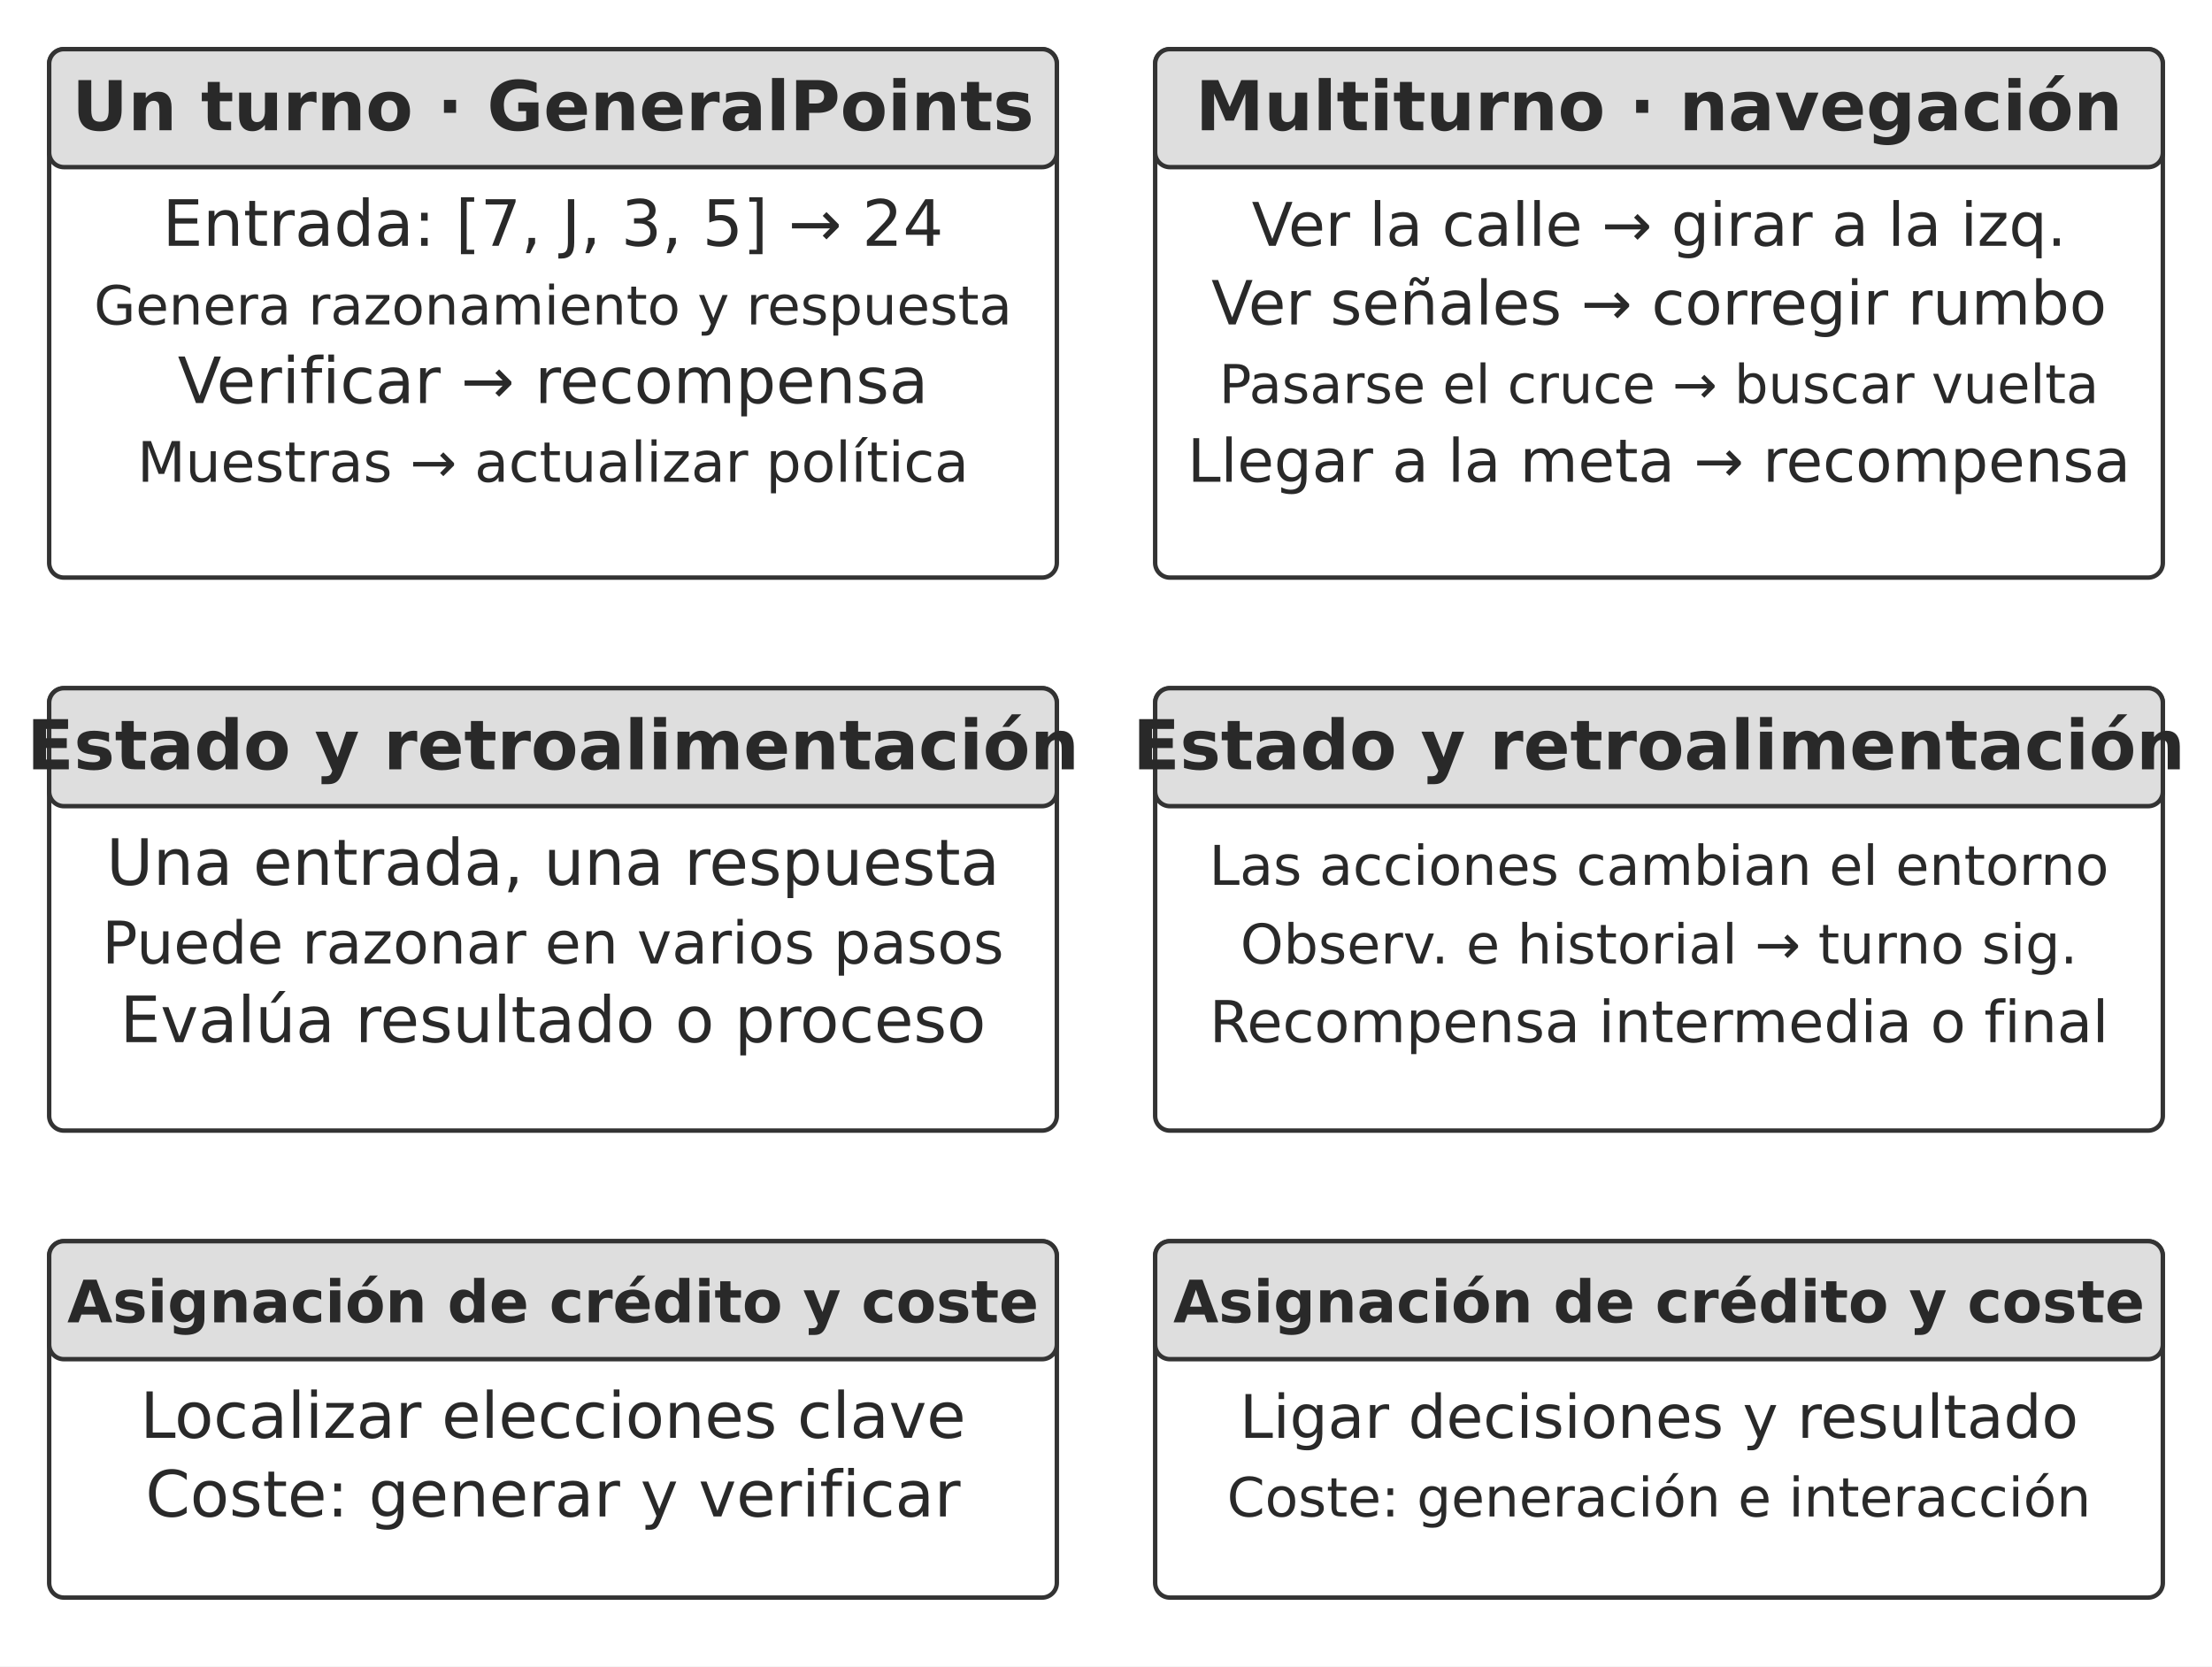
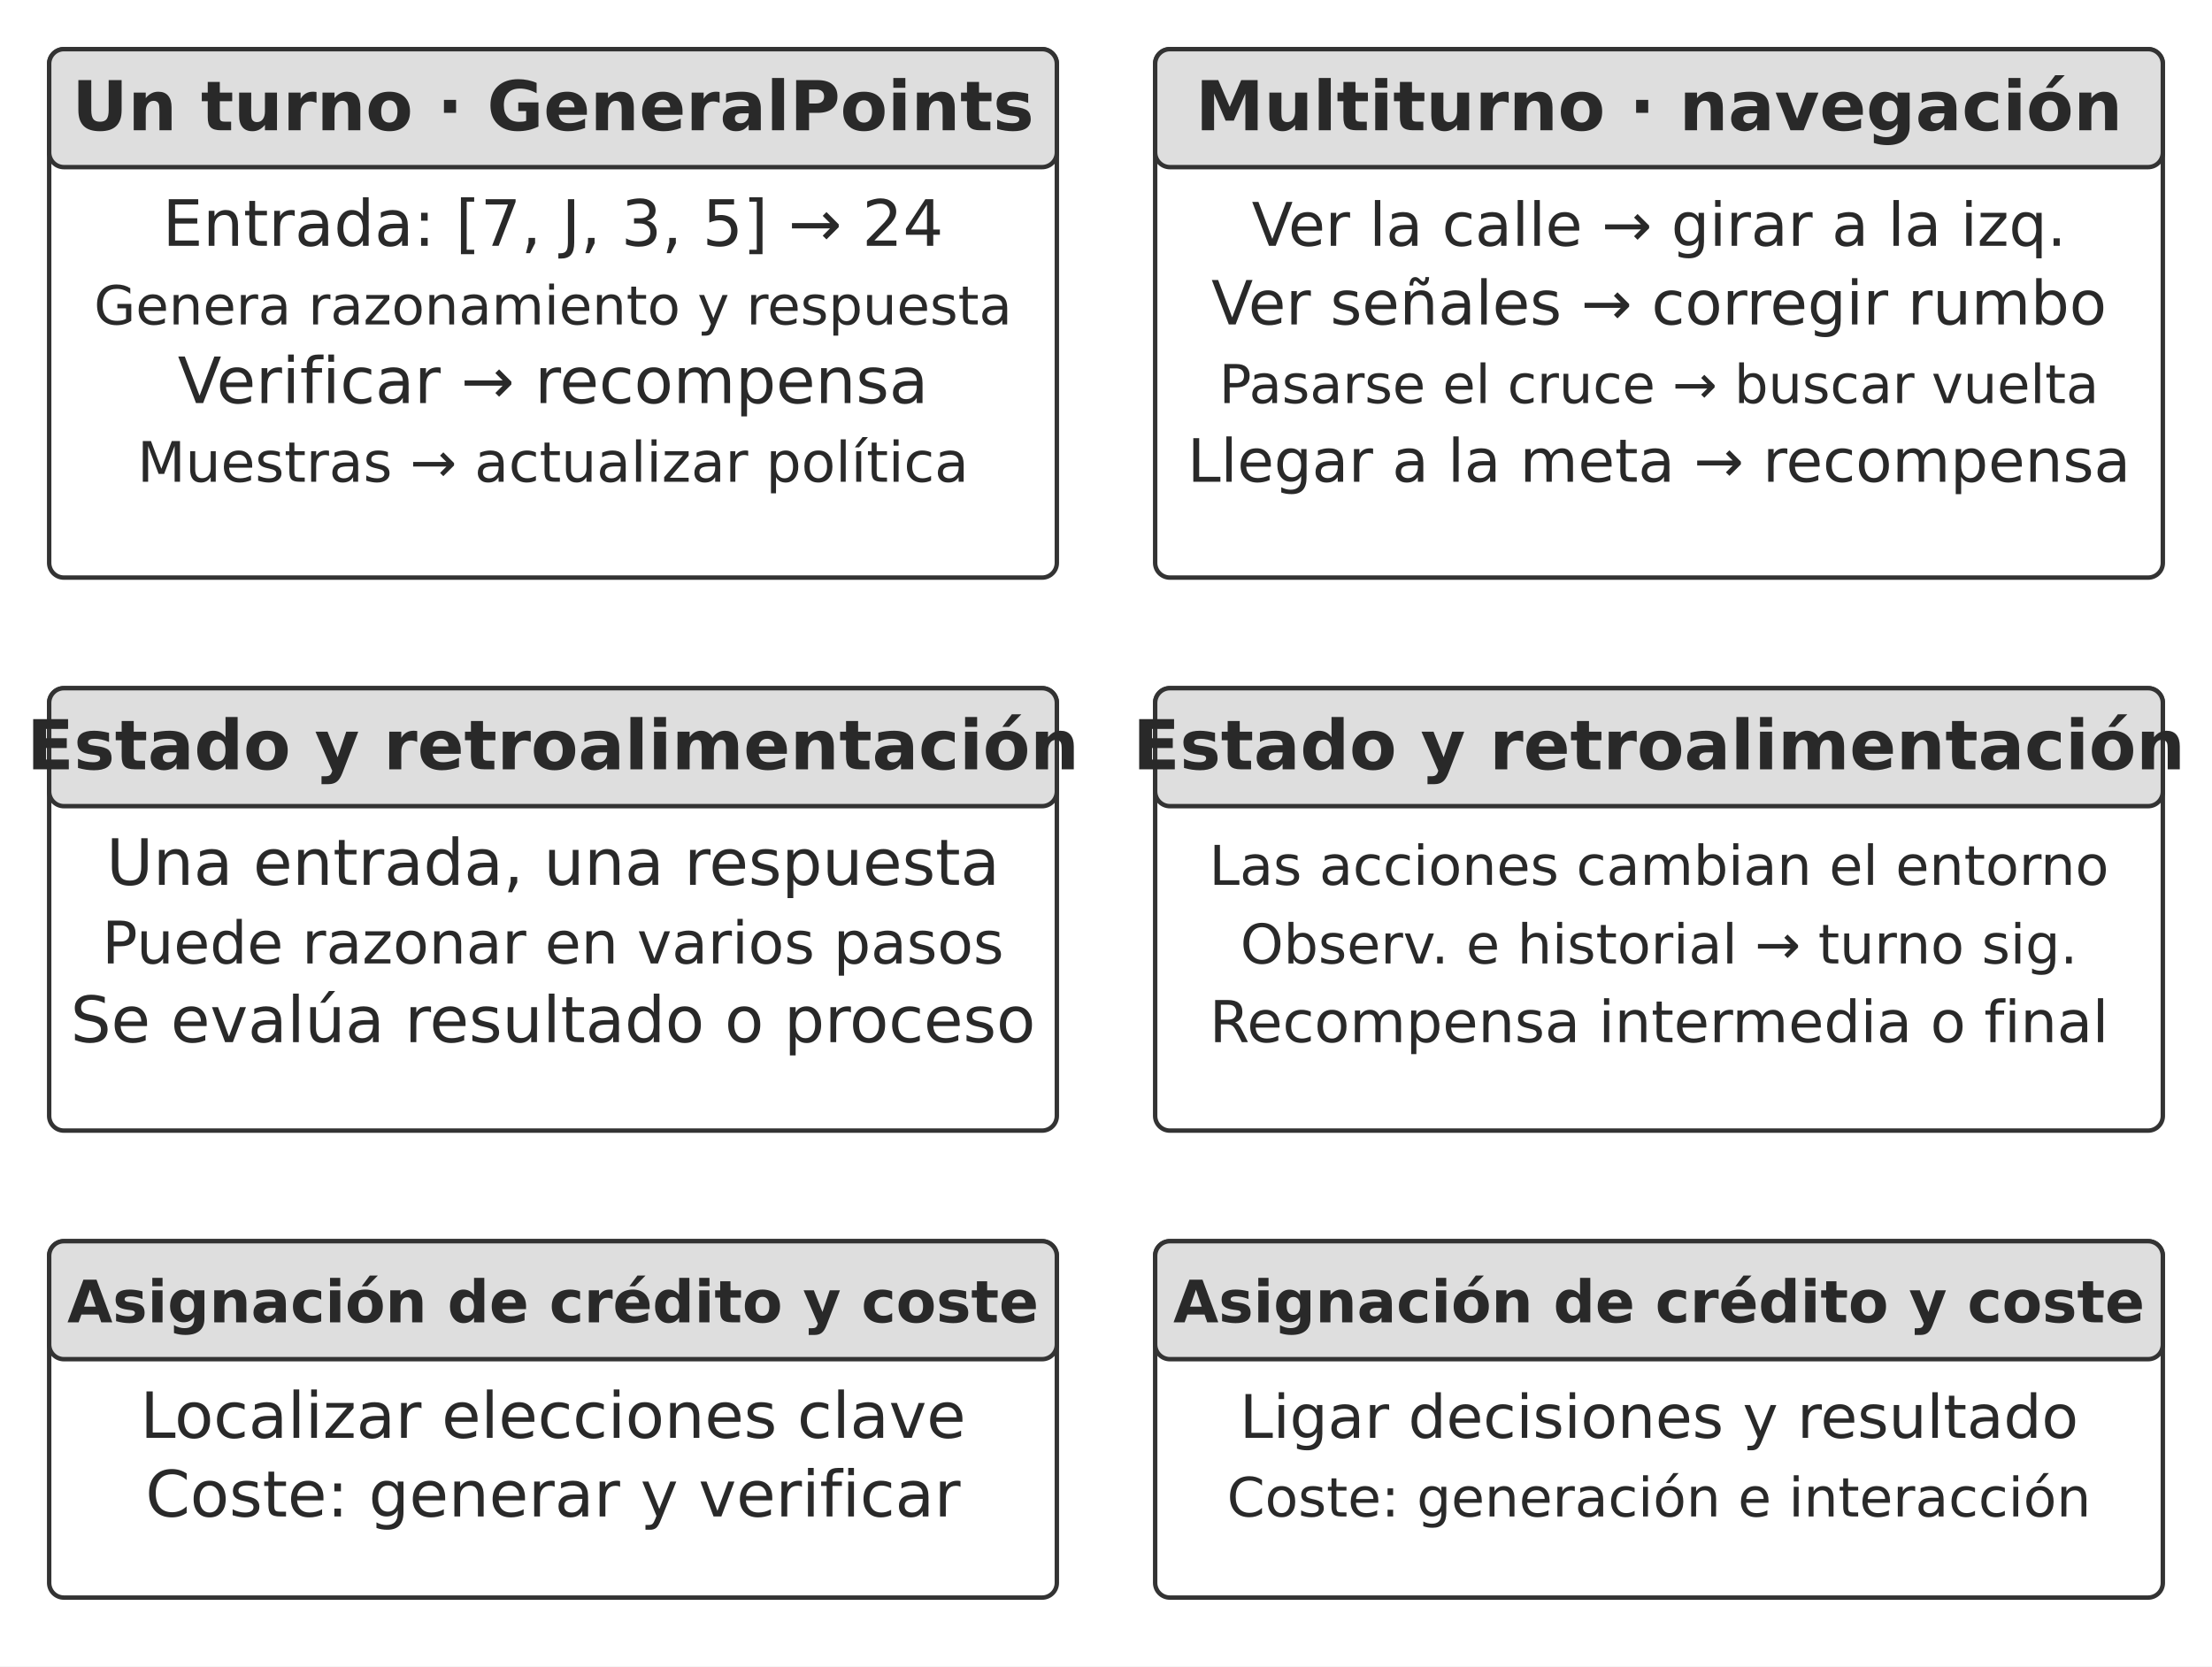
<svg xmlns="http://www.w3.org/2000/svg" width="106.000mm" height="79.853mm" viewBox="0 0 900 678" role="img" aria-labelledby="title desc">
  <defs>
    <marker id="arrow" viewBox="0 0 10 10" refX="9" refY="5" markerWidth="7" markerHeight="7" orient="auto-start-reverse">
      <path d="M0 0 L10 5 L0 10 Z" fill="#333333" />
    </marker>
  </defs>
  <rect width="900" height="678" fill="#ffffff" y="0" />
  <rect x="20" y="20" width="410" height="215" rx="6" fill="#ffffff" stroke="#333333" stroke-width="1.8" />
  <rect x="20" y="20" width="410" height="48" rx="6" fill="#dedede" stroke="#333333" stroke-width="1.8" />
  <text x="225" y="53" text-anchor="middle" font-family="&quot;DejaVu Sans&quot;, Arial, &quot;Helvetica Neue&quot;, sans-serif" font-size="28.0" font-weight="700" fill="#292929">Un turno · GeneralPoints</text>
  <text x="225" y="100" text-anchor="middle" font-family="&quot;DejaVu Sans&quot;, Arial, &quot;Helvetica Neue&quot;, sans-serif" font-size="26.0" font-weight="400" fill="#292929">Entrada: [7, J, 3, 5] → 24</text>
  <text x="225" y="132" text-anchor="middle" font-family="&quot;DejaVu Sans&quot;, Arial, &quot;Helvetica Neue&quot;, sans-serif" font-size="21.9" font-weight="400" fill="#292929">Genera razonamiento y respuesta</text>
  <text x="225" y="164" text-anchor="middle" font-family="&quot;DejaVu Sans&quot;, Arial, &quot;Helvetica Neue&quot;, sans-serif" font-size="26.0" font-weight="400" fill="#292929">Verificar → recompensa</text>
  <text x="225" y="196" text-anchor="middle" font-family="&quot;DejaVu Sans&quot;, Arial, &quot;Helvetica Neue&quot;, sans-serif" font-size="22.7" font-weight="400" fill="#292929">Muestras → actualizar política</text>
  <rect x="470" y="20" width="410" height="215" rx="6" fill="#ffffff" stroke="#333333" stroke-width="1.8" />
  <rect x="470" y="20" width="410" height="48" rx="6" fill="#dedede" stroke="#333333" stroke-width="1.8" />
  <text x="675" y="53" text-anchor="middle" font-family="&quot;DejaVu Sans&quot;, Arial, &quot;Helvetica Neue&quot;, sans-serif" font-size="28.0" font-weight="700" fill="#292929">Multiturno · navegación</text>
  <text x="675" y="100" text-anchor="middle" font-family="&quot;DejaVu Sans&quot;, Arial, &quot;Helvetica Neue&quot;, sans-serif" font-size="24.5" font-weight="400" fill="#292929">Ver la calle → girar a la izq.</text>
  <text x="675" y="132" text-anchor="middle" font-family="&quot;DejaVu Sans&quot;, Arial, &quot;Helvetica Neue&quot;, sans-serif" font-size="24.8" font-weight="400" fill="#292929">Ver señales → corregir rumbo</text>
  <text x="675" y="164" text-anchor="middle" font-family="&quot;DejaVu Sans&quot;, Arial, &quot;Helvetica Neue&quot;, sans-serif" font-size="21.8" font-weight="400" fill="#292929">Pasarse el cruce → buscar vuelta</text>
  <text x="675" y="196" text-anchor="middle" font-family="&quot;DejaVu Sans&quot;, Arial, &quot;Helvetica Neue&quot;, sans-serif" font-size="24.3" font-weight="400" fill="#292929">Llegar a la meta → recompensa</text>
  <rect x="20" y="280" width="410" height="180" rx="6" fill="#ffffff" stroke="#333333" stroke-width="1.8" />
  <rect x="20" y="280" width="410" height="48" rx="6" fill="#dedede" stroke="#333333" stroke-width="1.8" />
  <text x="225" y="313" text-anchor="middle" font-family="&quot;DejaVu Sans&quot;, Arial, &quot;Helvetica Neue&quot;, sans-serif" font-size="28.0" font-weight="700" fill="#292929">Estado y retroalimentación</text>
  <text x="225" y="360" text-anchor="middle" font-family="&quot;DejaVu Sans&quot;, Arial, &quot;Helvetica Neue&quot;, sans-serif" font-size="26.0" font-weight="400" fill="#292929">Una entrada, una respuesta</text>
  <text x="225" y="392" text-anchor="middle" font-family="&quot;DejaVu Sans&quot;, Arial, &quot;Helvetica Neue&quot;, sans-serif" font-size="23.9" font-weight="400" fill="#292929">Puede razonar en varios pasos</text>
-   <text x="225" y="424" text-anchor="middle" font-family="&quot;DejaVu Sans&quot;, Arial, &quot;Helvetica Neue&quot;, sans-serif" font-size="26" font-weight="400" fill="#292929">Evalúa resultado o proceso</text>
+   <text x="225" y="424" text-anchor="middle" font-family="&quot;DejaVu Sans&quot;, Arial, &quot;Helvetica Neue&quot;, sans-serif" font-size="26" font-weight="400" fill="#292929">Se evalúa resultado o proceso</text>
  <rect x="470" y="280" width="410" height="180" rx="6" fill="#ffffff" stroke="#333333" stroke-width="1.8" />
  <rect x="470" y="280" width="410" height="48" rx="6" fill="#dedede" stroke="#333333" stroke-width="1.8" />
  <text x="675" y="313" text-anchor="middle" font-family="&quot;DejaVu Sans&quot;, Arial, &quot;Helvetica Neue&quot;, sans-serif" font-size="28.0" font-weight="700" fill="#292929">Estado y retroalimentación</text>
  <text x="675" y="360" text-anchor="middle" font-family="&quot;DejaVu Sans&quot;, Arial, &quot;Helvetica Neue&quot;, sans-serif" font-size="22.3" font-weight="400" fill="#292929">Las acciones cambian el entorno</text>
  <text x="675" y="392" text-anchor="middle" font-family="&quot;DejaVu Sans&quot;, Arial, &quot;Helvetica Neue&quot;, sans-serif" font-size="22.3" font-weight="400" fill="#292929">Observ. e historial → turno sig.</text>
  <text x="675" y="424" text-anchor="middle" font-family="&quot;DejaVu Sans&quot;, Arial, &quot;Helvetica Neue&quot;, sans-serif" font-size="23.5" font-weight="400" fill="#292929">Recompensa intermedia o final</text>
  <rect x="20" y="505" width="410" height="145" rx="6" fill="#ffffff" stroke="#333333" stroke-width="1.8" />
  <rect x="20" y="505" width="410" height="48" rx="6" fill="#dedede" stroke="#333333" stroke-width="1.8" />
  <text x="225" y="538" text-anchor="middle" font-family="&quot;DejaVu Sans&quot;, Arial, &quot;Helvetica Neue&quot;, sans-serif" font-size="23.8" font-weight="700" fill="#292929">Asignación de crédito y coste</text>
  <text x="225" y="585" text-anchor="middle" font-family="&quot;DejaVu Sans&quot;, Arial, &quot;Helvetica Neue&quot;, sans-serif" font-size="25.9" font-weight="400" fill="#292929">Localizar elecciones clave</text>
  <text x="225" y="617" text-anchor="middle" font-family="&quot;DejaVu Sans&quot;, Arial, &quot;Helvetica Neue&quot;, sans-serif" font-size="26.0" font-weight="400" fill="#292929">Coste: generar y verificar</text>
  <rect x="470" y="505" width="410" height="145" rx="6" fill="#ffffff" stroke="#333333" stroke-width="1.8" />
  <rect x="470" y="505" width="410" height="48" rx="6" fill="#dedede" stroke="#333333" stroke-width="1.8" />
  <text x="675" y="538" text-anchor="middle" font-family="&quot;DejaVu Sans&quot;, Arial, &quot;Helvetica Neue&quot;, sans-serif" font-size="23.8" font-weight="700" fill="#292929">Asignación de crédito y coste</text>
  <text x="675" y="585" text-anchor="middle" font-family="&quot;DejaVu Sans&quot;, Arial, &quot;Helvetica Neue&quot;, sans-serif" font-size="24.4" font-weight="400" fill="#292929">Ligar decisiones y resultado</text>
  <text x="675" y="617" text-anchor="middle" font-family="&quot;DejaVu Sans&quot;, Arial, &quot;Helvetica Neue&quot;, sans-serif" font-size="22.1" font-weight="400" fill="#292929">Coste: generación e interacción</text>
  <defs />
</svg>
